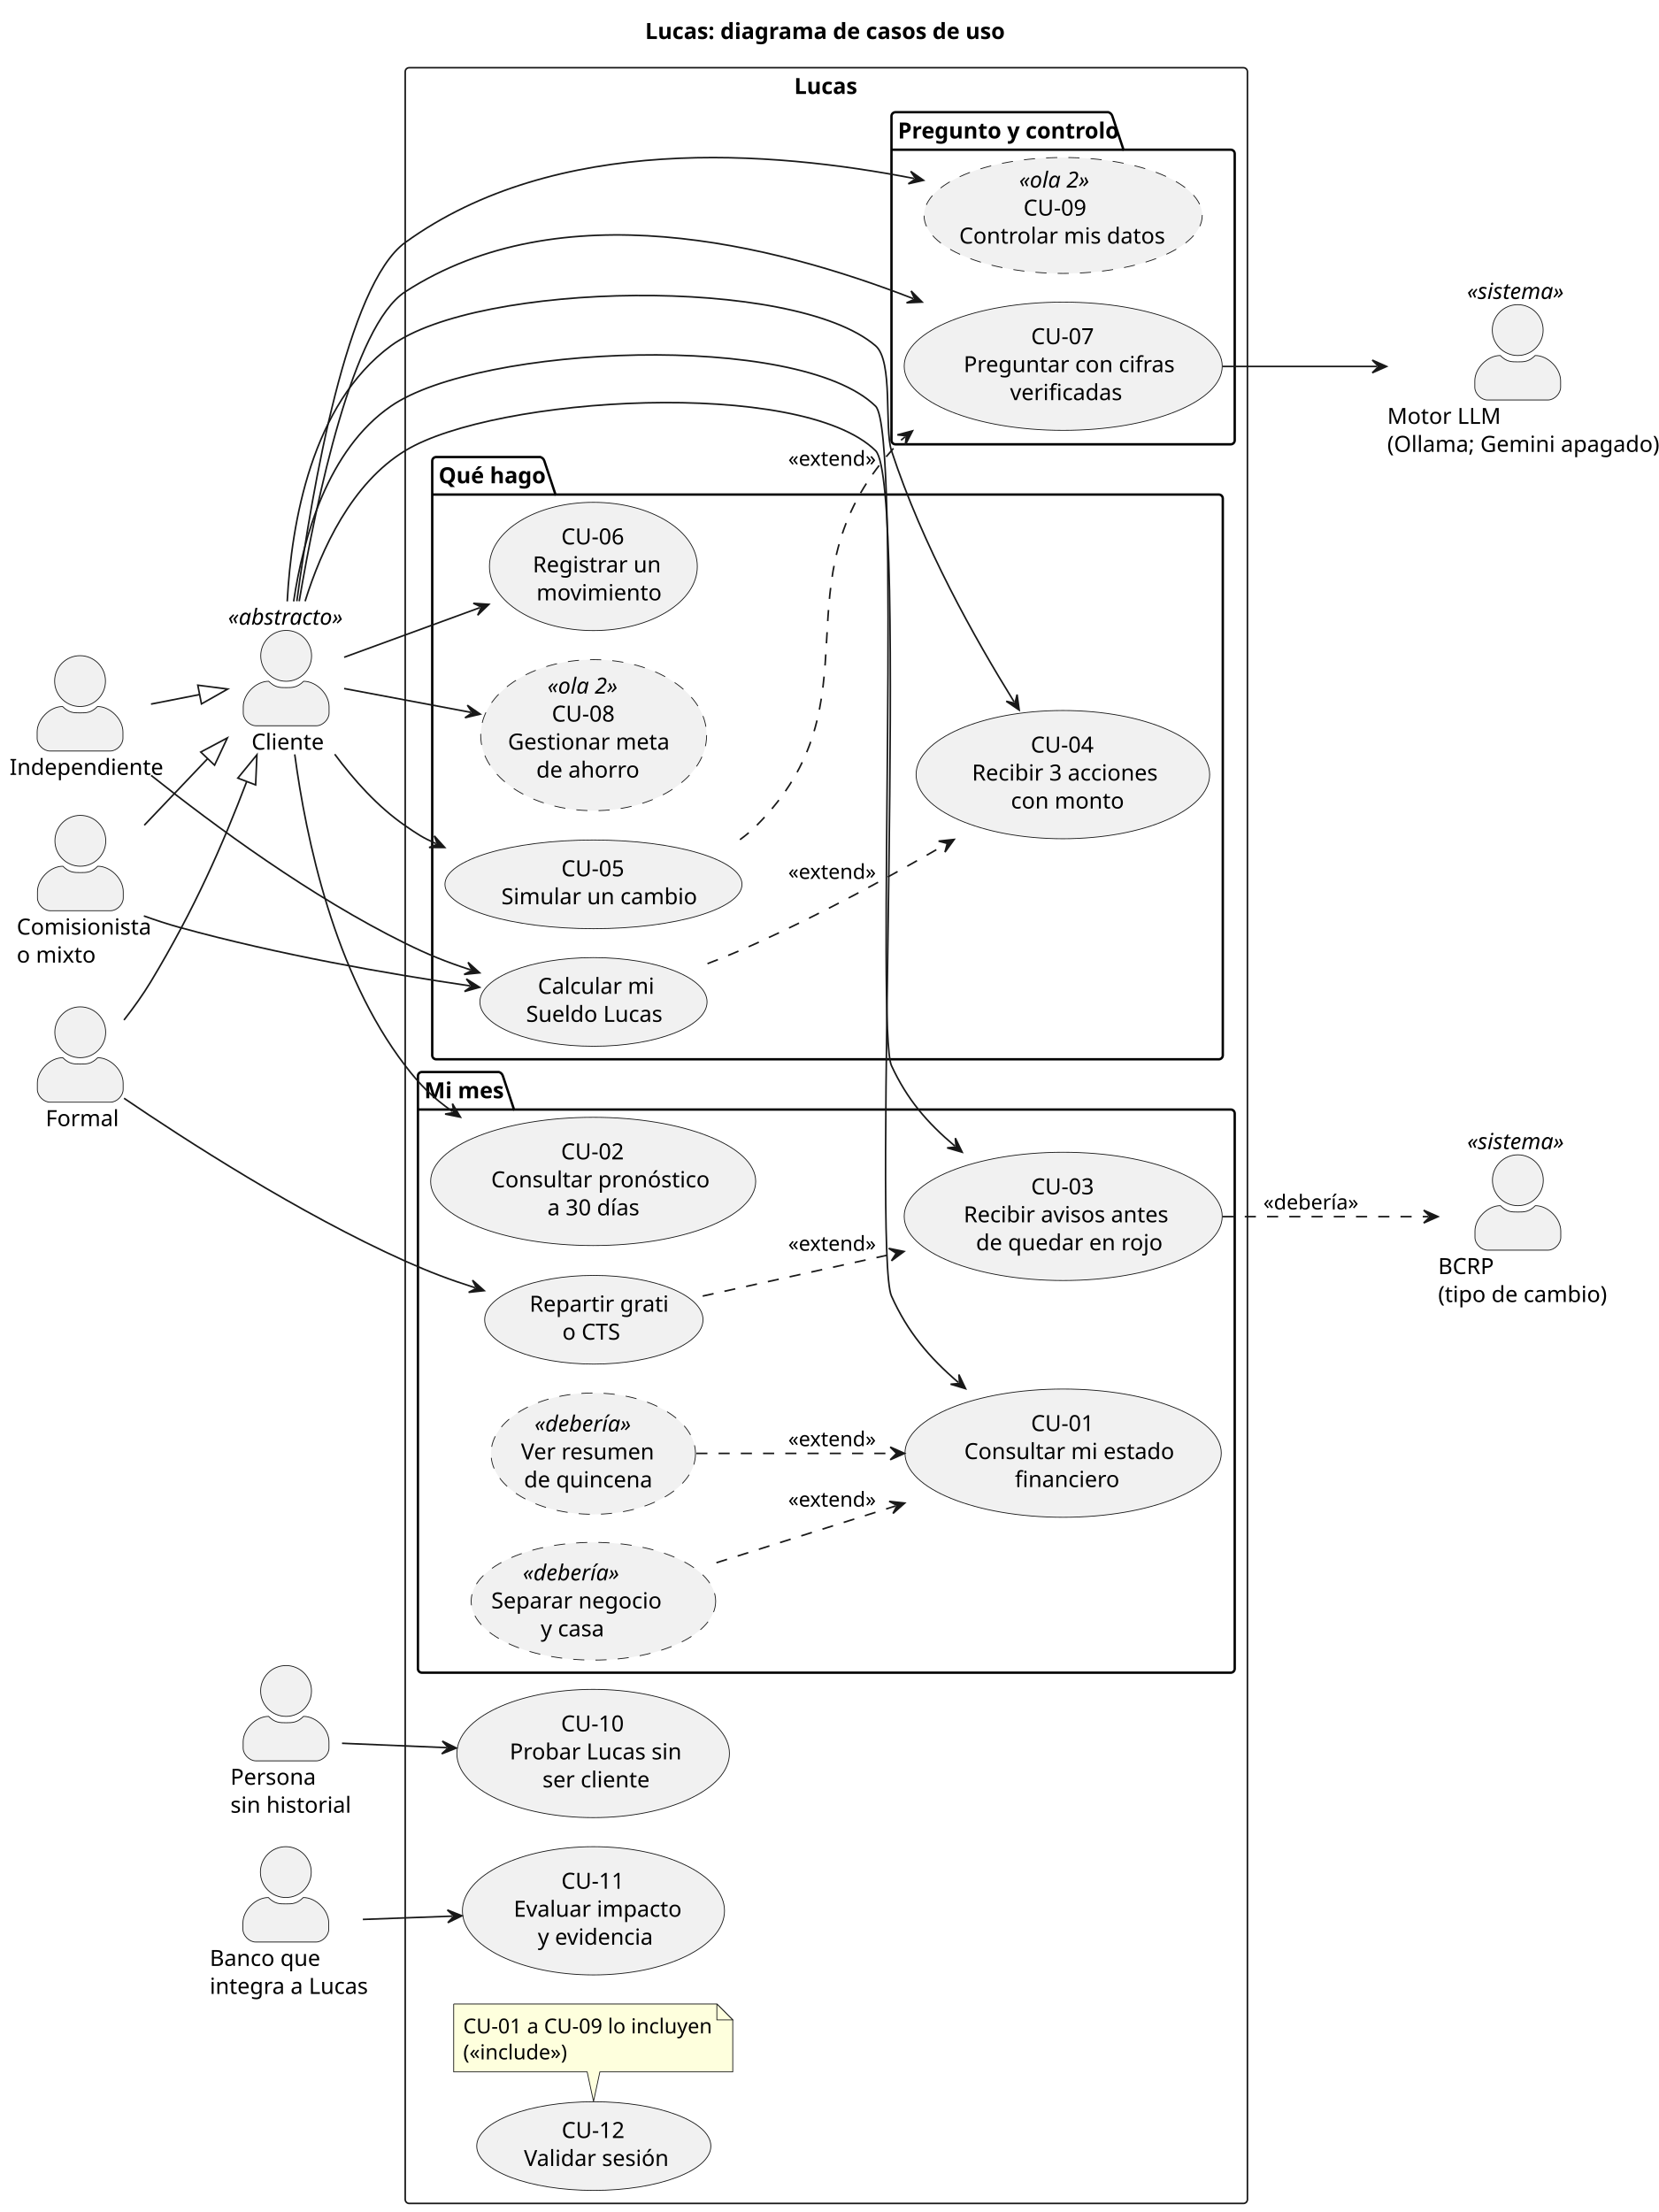
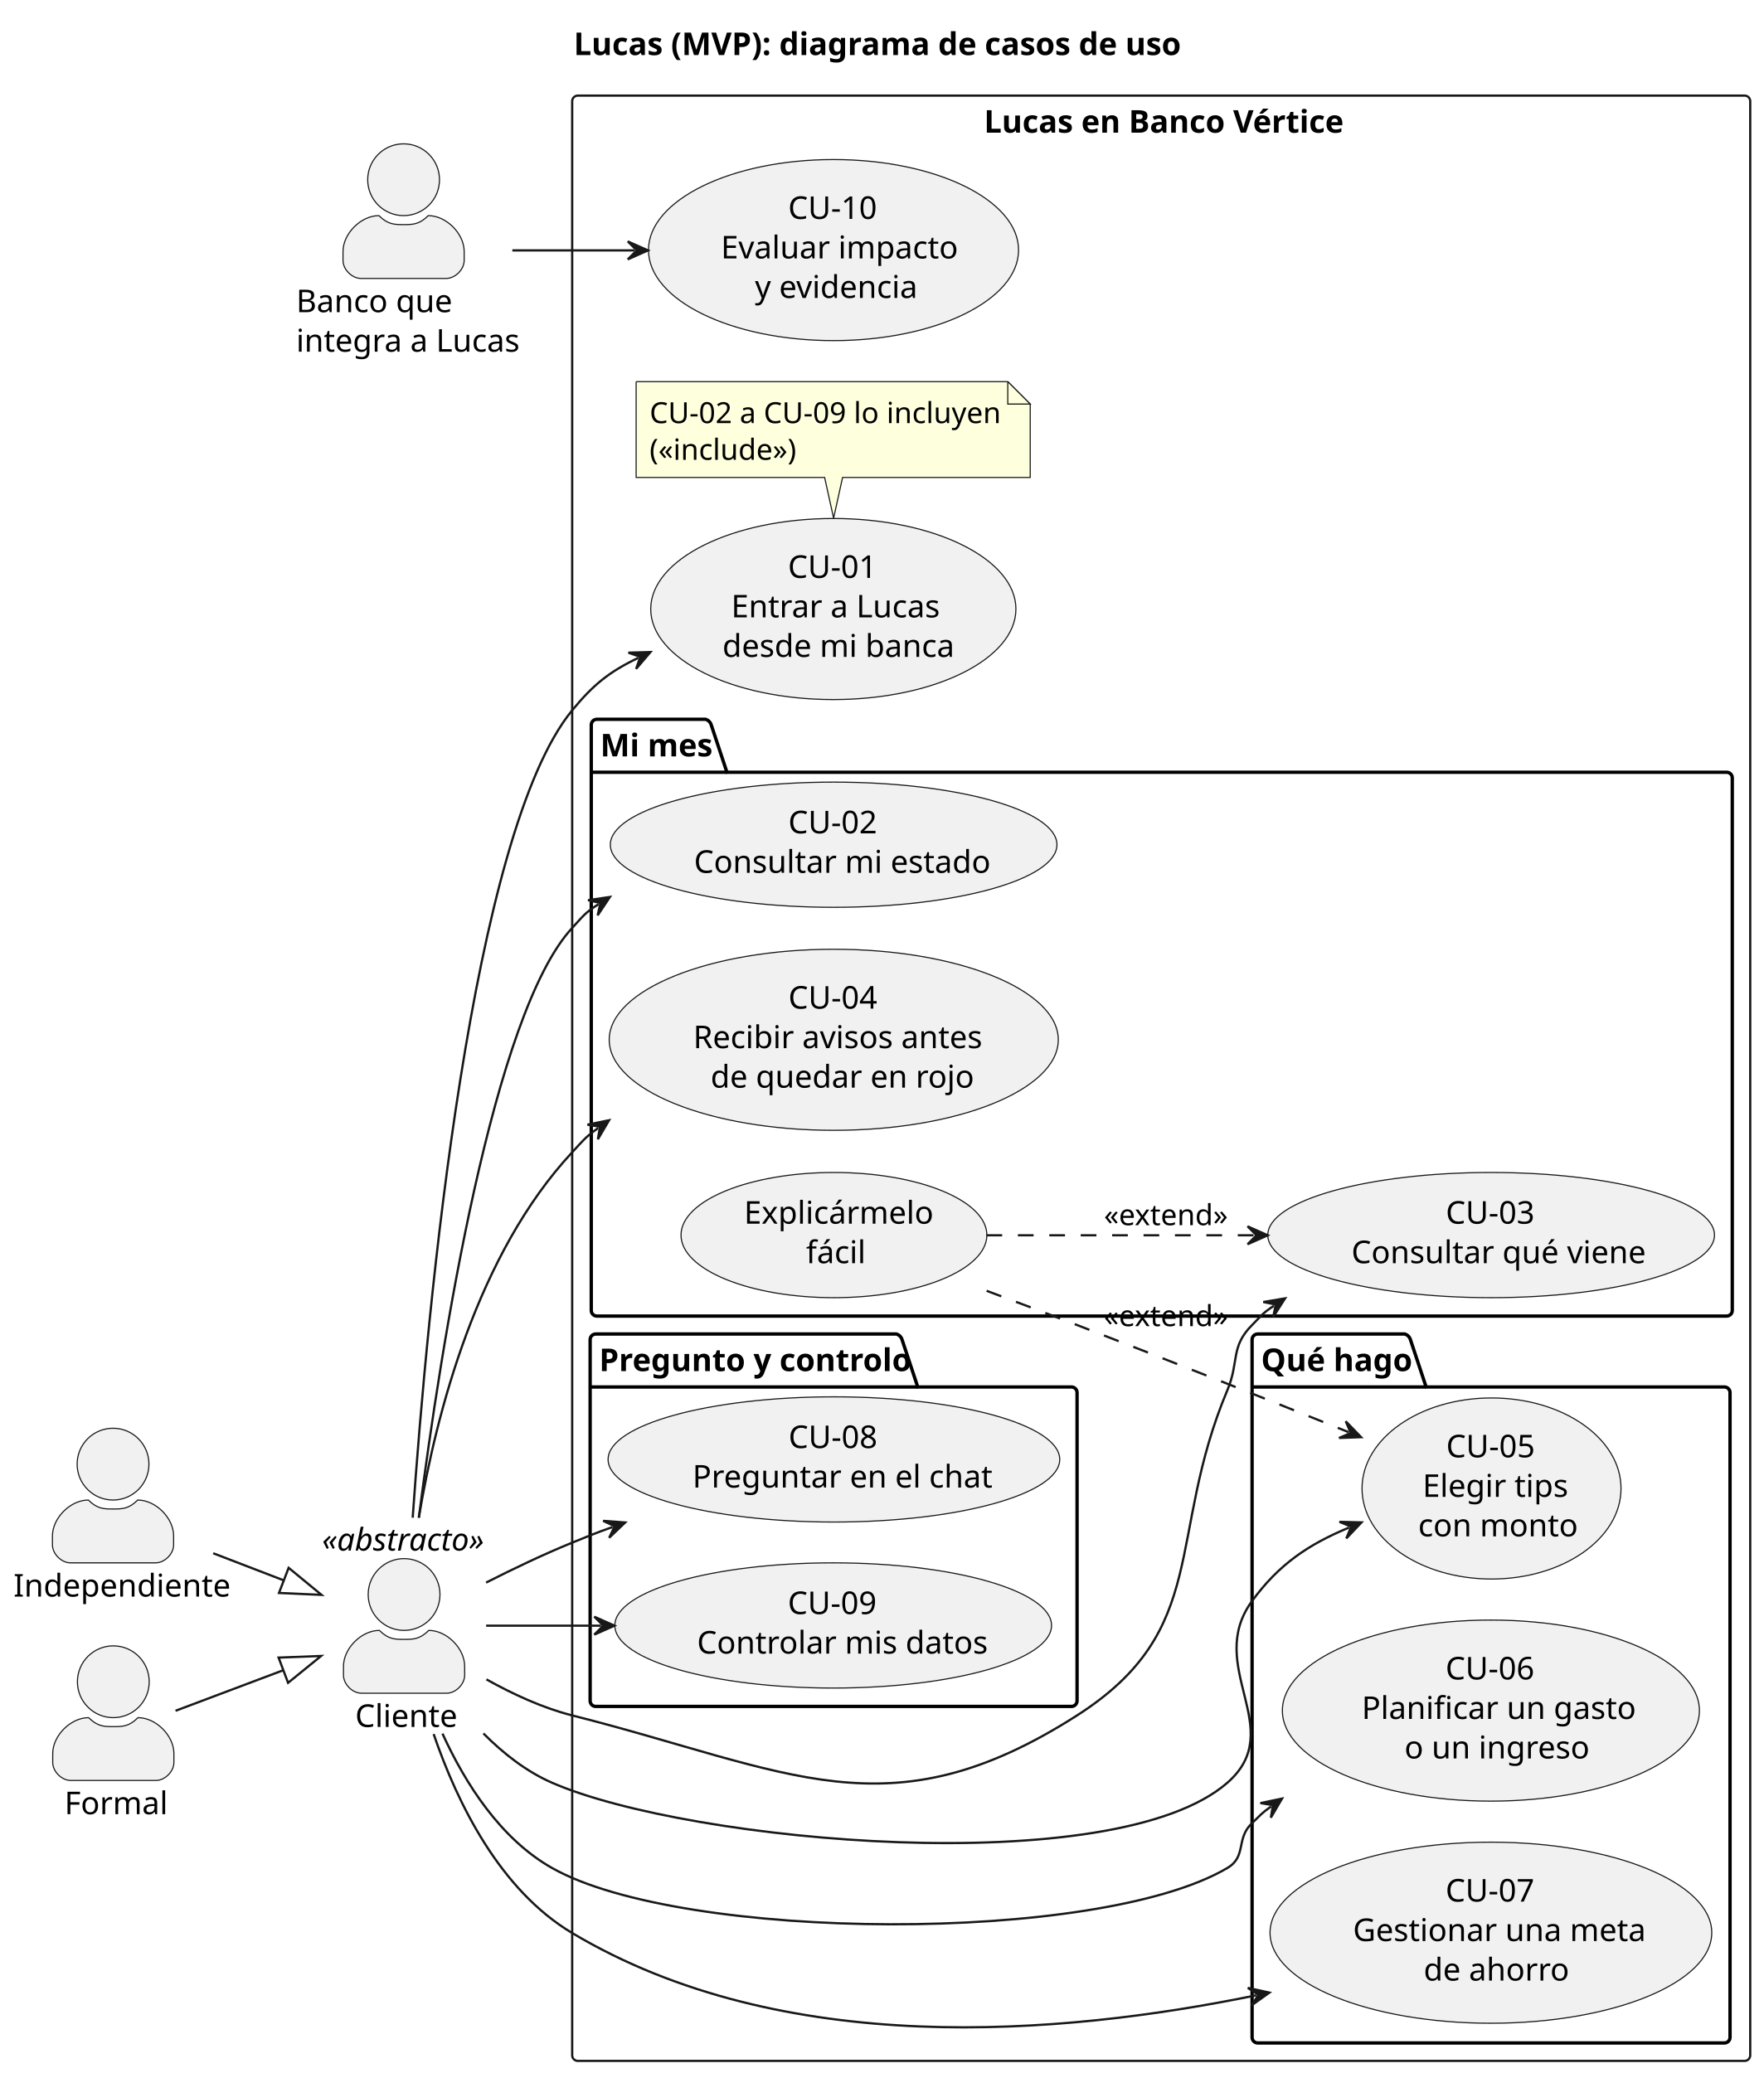
- <svg xmlns="http://www.w3.org/2000/svg" contentStyleType="text/css" height="1392px" preserveAspectRatio="none" style="width:1044px;height:1392px;background:#FFFFFF;" version="1.1" viewBox="0 0 1044 1392" width="1044px" zoomAndPan="magnify">
+ <svg xmlns="http://www.w3.org/2000/svg" contentStyleType="text/css" height="924px" preserveAspectRatio="none" style="width:786px;height:924px;background:#FFFFFF;" version="1.1" viewBox="0 0 786 924" width="786px" zoomAndPan="magnify">
  <defs />
  <g>
-     <text fill="#000000" font-family="sans-serif" font-size="14" font-weight="bold" lengthAdjust="spacing" textLength="224.082" x="405.959" y="24.533">Lucas: diagrama de casos de uso</text>
-     <g id="cluster_Lucas">
-       <rect fill="none" height="1344" rx="2.5" ry="2.5" style="stroke:#181818;stroke-width:1.0;" width="530" x="255" y="42.609" />
-       <text fill="#000000" font-family="sans-serif" font-size="14" font-weight="bold" lengthAdjust="spacing" textLength="40.462" x="499.769" y="59.143">Lucas</text>
+     <text fill="#000000" font-family="sans-serif" font-size="14" font-weight="bold" lengthAdjust="spacing" textLength="267.634" x="255.683" y="24.533">Lucas (MVP): diagrama de casos de uso</text>
+     <g id="cluster_Lucas en Banco Vértice">
+       <rect fill="none" height="876" rx="2.5" ry="2.5" style="stroke:#181818;stroke-width:1.0;" width="525" x="255" y="42.609" />
+       <text fill="#000000" font-family="sans-serif" font-size="14" font-weight="bold" lengthAdjust="spacing" textLength="157.951" x="438.524" y="59.143">Lucas en Banco Vértice</text>
    </g>
    <g id="cluster_Mi mes">
-       <path d="M265.5,674.609 L313.962,674.609 A3.75,3.75 0 0 1 316.462,677.109 L323.462,698.219 L774.5,698.219 A2.5,2.5 0 0 1 777,700.719 L777,1050.109 A2.5,2.5 0 0 1 774.5,1052.609 L265.5,1052.609 A2.5,2.5 0 0 1 263,1050.109 L263,677.109 A2.5,2.5 0 0 1 265.5,674.609 " fill="none" style="stroke:#000000;stroke-width:1.5;" />
-       <line style="stroke:#000000;stroke-width:1.5;" x1="263" x2="323.462" y1="698.219" y2="698.219" />
-       <text fill="#000000" font-family="sans-serif" font-size="14" font-weight="bold" lengthAdjust="spacing" textLength="47.462" x="267" y="691.143">Mi mes</text>
+       <path d="M266,320.609 L314.462,320.609 A3.75,3.75 0 0 1 316.962,323.109 L323.962,344.219 L769.5,344.219 A2.5,2.5 0 0 1 772,346.719 L772,584.109 A2.5,2.5 0 0 1 769.5,586.609 L266,586.609 A2.5,2.5 0 0 1 263.5,584.109 L263.5,323.109 A2.5,2.5 0 0 1 266,320.609 " fill="none" style="stroke:#000000;stroke-width:1.5;" />
+       <line style="stroke:#000000;stroke-width:1.5;" x1="263.5" x2="323.962" y1="344.219" y2="344.219" />
+       <text fill="#000000" font-family="sans-serif" font-size="14" font-weight="bold" lengthAdjust="spacing" textLength="47.462" x="267.5" y="337.143">Mi mes</text>
    </g>
    <g id="cluster_Qué hago">
-       <path d="M274.5,287.609 L340.059,287.609 A3.75,3.75 0 0 1 342.559,290.109 L349.559,311.219 L767,311.219 A2.5,2.5 0 0 1 769.5,313.719 L769.5,664.109 A2.5,2.5 0 0 1 767,666.609 L274.5,666.609 A2.5,2.5 0 0 1 272,664.109 L272,290.109 A2.5,2.5 0 0 1 274.5,287.609 " fill="none" style="stroke:#000000;stroke-width:1.5;" />
-       <line style="stroke:#000000;stroke-width:1.5;" x1="272" x2="349.559" y1="311.219" y2="311.219" />
-       <text fill="#000000" font-family="sans-serif" font-size="14" font-weight="bold" lengthAdjust="spacing" textLength="64.559" x="276" y="304.143">Qué hago</text>
+       <path d="M560.5,594.609 L626.059,594.609 A3.75,3.75 0 0 1 628.559,597.109 L635.559,618.219 L768.5,618.219 A2.5,2.5 0 0 1 771,620.719 L771,908.109 A2.5,2.5 0 0 1 768.5,910.609 L560.5,910.609 A2.5,2.5 0 0 1 558,908.109 L558,597.109 A2.5,2.5 0 0 1 560.5,594.609 " fill="none" style="stroke:#000000;stroke-width:1.5;" />
+       <line style="stroke:#000000;stroke-width:1.5;" x1="558" x2="635.559" y1="618.219" y2="618.219" />
+       <text fill="#000000" font-family="sans-serif" font-size="14" font-weight="bold" lengthAdjust="spacing" textLength="64.559" x="562" y="611.143">Qué hago</text>
    </g>
    <g id="cluster_Pregunto y controlo">
-       <path d="M563.5,70.609 L697.5,70.609 A3.75,3.75 0 0 1 700,73.109 L707,94.219 L774.5,94.219 A2.5,2.5 0 0 1 777,96.719 L777,277.109 A2.5,2.5 0 0 1 774.5,279.609 L563.5,279.609 A2.5,2.5 0 0 1 561,277.109 L561,73.109 A2.5,2.5 0 0 1 563.5,70.609 " fill="none" style="stroke:#000000;stroke-width:1.5;" />
-       <line style="stroke:#000000;stroke-width:1.5;" x1="561" x2="707" y1="94.219" y2="94.219" />
-       <text fill="#000000" font-family="sans-serif" font-size="14" font-weight="bold" lengthAdjust="spacing" textLength="133" x="565" y="87.143">Pregunto y controlo</text>
+       <path d="M265.5,594.609 L399.5,594.609 A3.75,3.75 0 0 1 402,597.109 L409,618.219 L477.5,618.219 A2.5,2.5 0 0 1 480,620.719 L480,758.109 A2.5,2.5 0 0 1 477.5,760.609 L265.5,760.609 A2.5,2.5 0 0 1 263,758.109 L263,597.109 A2.5,2.5 0 0 1 265.5,594.609 " fill="none" style="stroke:#000000;stroke-width:1.5;" />
+       <line style="stroke:#000000;stroke-width:1.5;" x1="263" x2="409" y1="618.219" y2="618.219" />
+       <text fill="#000000" font-family="sans-serif" font-size="14" font-weight="bold" lengthAdjust="spacing" textLength="133" x="267" y="611.143">Pregunto y controlo</text>
    </g>
    <g id="elem_Cliente">
-       <ellipse cx="180.079" cy="412.719" fill="#F1F1F1" rx="16" ry="16" style="stroke:#181818;stroke-width:0.5;" />
-       <path d="M180.079,432.719 C184.079,432.719 187.079,432.719 191.079,428.719 C199.079,428.719 207.079,436.719 207.079,444.719 L207.079,448.719 C207.079,452.719 203.079,456.719 199.079,456.719 L161.079,456.719 C157.079,456.719 153.079,452.719 153.079,448.719 L153.079,444.719 C153.079,436.719 161.079,428.719 169.079,428.719 C173.079,432.719 176.079,432.719 180.079,432.719 " fill="#F1F1F1" style="stroke:#181818;stroke-width:0.5;" />
-       <text fill="#000000" font-family="sans-serif" font-size="14" lengthAdjust="spacing" textLength="43.579" x="158.29" y="471.752">Cliente</text>
-       <text fill="#000000" font-family="sans-serif" font-size="14" font-style="italic" lengthAdjust="spacing" textLength="73.158" x="143.5" y="393.143">«abstracto»</text>
+       <ellipse cx="180.079" cy="710.719" fill="#F1F1F1" rx="16" ry="16" style="stroke:#181818;stroke-width:0.5;" />
+       <path d="M180.079,730.719 C184.079,730.719 187.079,730.719 191.079,726.719 C199.079,726.719 207.079,734.719 207.079,742.719 L207.079,746.719 C207.079,750.719 203.079,754.719 199.079,754.719 L161.079,754.719 C157.079,754.719 153.079,750.719 153.079,746.719 L153.079,742.719 C153.079,734.719 161.079,726.719 169.079,726.719 C173.079,730.719 176.079,730.719 180.079,730.719 " fill="#F1F1F1" style="stroke:#181818;stroke-width:0.5;" />
+       <text fill="#000000" font-family="sans-serif" font-size="14" lengthAdjust="spacing" textLength="43.579" x="158.29" y="769.752">Cliente</text>
+       <text fill="#000000" font-family="sans-serif" font-size="14" font-style="italic" lengthAdjust="spacing" textLength="73.158" x="143.5" y="691.143">«abstracto»</text>
    </g>
    <g id="elem_Independiente">
-       <ellipse cx="50.376" cy="428.609" fill="#F1F1F1" rx="16" ry="16" style="stroke:#181818;stroke-width:0.5;" />
-       <path d="M50.376,448.609 C54.376,448.609 57.376,448.609 61.376,444.609 C69.376,444.609 77.376,452.609 77.376,460.609 L77.376,464.609 C77.376,468.609 73.376,472.609 69.376,472.609 L31.375,472.609 C27.375,472.609 23.375,468.609 23.375,464.609 L23.375,460.609 C23.375,452.609 31.375,444.609 39.376,444.609 C43.376,448.609 46.376,448.609 50.376,448.609 " fill="#F1F1F1" style="stroke:#181818;stroke-width:0.5;" />
-       <text fill="#000000" font-family="sans-serif" font-size="14" lengthAdjust="spacing" textLength="88.751" x="6" y="487.643">Independiente</text>
+       <ellipse cx="50.376" cy="652.609" fill="#F1F1F1" rx="16" ry="16" style="stroke:#181818;stroke-width:0.5;" />
+       <path d="M50.376,672.609 C54.376,672.609 57.376,672.609 61.376,668.609 C69.376,668.609 77.376,676.609 77.376,684.609 L77.376,688.609 C77.376,692.609 73.376,696.609 69.376,696.609 L31.375,696.609 C27.375,696.609 23.375,692.609 23.375,688.609 L23.375,684.609 C23.375,676.609 31.375,668.609 39.376,668.609 C43.376,672.609 46.376,672.609 50.376,672.609 " fill="#F1F1F1" style="stroke:#181818;stroke-width:0.5;" />
+       <text fill="#000000" font-family="sans-serif" font-size="14" lengthAdjust="spacing" textLength="88.751" x="6" y="711.643">Independiente</text>
    </g>
    <g id="elem_Formal">
-       <ellipse cx="50.5" cy="649.609" fill="#F1F1F1" rx="16" ry="16" style="stroke:#181818;stroke-width:0.5;" />
-       <path d="M50.5,669.609 C54.5,669.609 57.5,669.609 61.5,665.609 C69.5,665.609 77.5,673.609 77.5,681.609 L77.5,685.609 C77.5,689.609 73.5,693.609 69.5,693.609 L31.5,693.609 C27.5,693.609 23.5,689.609 23.5,685.609 L23.5,681.609 C23.5,673.609 31.5,665.609 39.5,665.609 C43.5,669.609 46.5,669.609 50.5,669.609 " fill="#F1F1F1" style="stroke:#181818;stroke-width:0.5;" />
-       <text fill="#000000" font-family="sans-serif" font-size="14" lengthAdjust="spacing" textLength="43.559" x="28.721" y="708.643">Formal</text>
-     </g>
-     <g id="elem_Mixto">
-       <ellipse cx="50.569" cy="529.109" fill="#F1F1F1" rx="16" ry="16" style="stroke:#181818;stroke-width:0.5;" />
-       <path d="M50.569,549.109 C54.569,549.109 57.569,549.109 61.569,545.109 C69.569,545.109 77.569,553.109 77.569,561.109 L77.569,565.109 C77.569,569.109 73.569,573.109 69.569,573.109 L31.569,573.109 C27.569,573.109 23.569,569.109 23.569,565.109 L23.569,561.109 C23.569,553.109 31.569,545.109 39.569,545.109 C43.569,549.109 46.569,549.109 50.569,549.109 " fill="#F1F1F1" style="stroke:#181818;stroke-width:0.5;" />
-       <text fill="#000000" font-family="sans-serif" font-size="14" lengthAdjust="spacing" textLength="80.138" x="10.5" y="588.143">Comisionista</text>
-       <text fill="#000000" font-family="sans-serif" font-size="14" lengthAdjust="spacing" textLength="45.124" x="10.5" y="605.752">o mixto</text>
-     </g>
-     <g id="elem_Prospecto">
-       <ellipse cx="180.014" cy="1064.109" fill="#F1F1F1" rx="16" ry="16" style="stroke:#181818;stroke-width:0.5;" />
-       <path d="M180.014,1084.109 C184.014,1084.109 187.014,1084.109 191.014,1080.109 C199.014,1080.109 207.014,1088.109 207.014,1096.109 L207.014,1100.109 C207.014,1104.109 203.014,1108.109 199.014,1108.109 L161.014,1108.109 C157.014,1108.109 153.014,1104.109 153.014,1100.109 L153.014,1096.109 C153.014,1088.109 161.014,1080.109 169.014,1080.109 C173.014,1084.109 176.014,1084.109 180.014,1084.109 " fill="#F1F1F1" style="stroke:#181818;stroke-width:0.5;" />
-       <text fill="#000000" font-family="sans-serif" font-size="14" lengthAdjust="spacing" textLength="52.145" x="145" y="1123.143">Persona</text>
-       <text fill="#000000" font-family="sans-serif" font-size="14" lengthAdjust="spacing" textLength="70.027" x="145" y="1140.752">sin historial</text>
+       <ellipse cx="50.5" cy="749.609" fill="#F1F1F1" rx="16" ry="16" style="stroke:#181818;stroke-width:0.5;" />
+       <path d="M50.5,769.609 C54.5,769.609 57.5,769.609 61.5,765.609 C69.5,765.609 77.5,773.609 77.5,781.609 L77.5,785.609 C77.5,789.609 73.5,793.609 69.5,793.609 L31.5,793.609 C27.5,793.609 23.5,789.609 23.5,785.609 L23.5,781.609 C23.5,773.609 31.5,765.609 39.5,765.609 C43.5,769.609 46.5,769.609 50.5,769.609 " fill="#F1F1F1" style="stroke:#181818;stroke-width:0.5;" />
+       <text fill="#000000" font-family="sans-serif" font-size="14" lengthAdjust="spacing" textLength="43.559" x="28.721" y="808.643">Formal</text>
    </g>
    <g id="elem_Banco">
-       <ellipse cx="179.865" cy="1178.109" fill="#F1F1F1" rx="16" ry="16" style="stroke:#181818;stroke-width:0.5;" />
-       <path d="M179.865,1198.109 C183.865,1198.109 186.865,1198.109 190.865,1194.109 C198.865,1194.109 206.865,1202.109 206.865,1210.109 L206.865,1214.109 C206.865,1218.109 202.865,1222.109 198.865,1222.109 L160.865,1222.109 C156.865,1222.109 152.865,1218.109 152.865,1214.109 L152.865,1210.109 C152.865,1202.109 160.865,1194.109 168.865,1194.109 C172.865,1198.109 175.865,1198.109 179.865,1198.109 " fill="#F1F1F1" style="stroke:#181818;stroke-width:0.5;" />
-       <text fill="#000000" font-family="sans-serif" font-size="14" lengthAdjust="spacing" textLength="66.944" x="132" y="1237.143">Banco que</text>
-       <text fill="#000000" font-family="sans-serif" font-size="14" lengthAdjust="spacing" textLength="95.731" x="132" y="1254.752">integra a Lucas</text>
+       <ellipse cx="179.865" cy="80.109" fill="#F1F1F1" rx="16" ry="16" style="stroke:#181818;stroke-width:0.5;" />
+       <path d="M179.865,100.109 C183.865,100.109 186.865,100.109 190.865,96.109 C198.865,96.109 206.865,104.109 206.865,112.109 L206.865,116.109 C206.865,120.109 202.865,124.109 198.865,124.109 L160.865,124.109 C156.865,124.109 152.865,120.109 152.865,116.109 L152.865,112.109 C152.865,104.109 160.865,96.109 168.865,96.109 C172.865,100.109 175.865,100.109 179.865,100.109 " fill="#F1F1F1" style="stroke:#181818;stroke-width:0.5;" />
+       <text fill="#000000" font-family="sans-serif" font-size="14" lengthAdjust="spacing" textLength="66.944" x="132" y="139.143">Banco que</text>
+       <text fill="#000000" font-family="sans-serif" font-size="14" lengthAdjust="spacing" textLength="95.731" x="132" y="156.752">integra a Lucas</text>
    </g>
-     <g id="elem_LLM">
-       <ellipse cx="955.093" cy="207.719" fill="#F1F1F1" rx="16" ry="16" style="stroke:#181818;stroke-width:0.5;" />
-       <path d="M955.093,227.719 C959.093,227.719 962.093,227.719 966.093,223.719 C974.093,223.719 982.093,231.719 982.093,239.719 L982.093,243.719 C982.093,247.719 978.093,251.719 974.093,251.719 L936.093,251.719 C932.093,251.719 928.093,247.719 928.093,243.719 L928.093,239.719 C928.093,231.719 936.093,223.719 944.093,223.719 C948.093,227.719 951.093,227.719 955.093,227.719 " fill="#F1F1F1" style="stroke:#181818;stroke-width:0.5;" />
-       <text fill="#000000" font-family="sans-serif" font-size="14" lengthAdjust="spacing" textLength="66.91" x="873" y="266.752">Motor LLM</text>
-       <text fill="#000000" font-family="sans-serif" font-size="14" lengthAdjust="spacing" textLength="164.185" x="873" y="284.361">(Ollama; Gemini apagado)</text>
-       <text fill="#000000" font-family="sans-serif" font-size="14" font-style="italic" lengthAdjust="spacing" textLength="63.807" x="923.189" y="188.143">«sistema»</text>
+     <g id="elem_CU01">
+       <ellipse cx="371.376" cy="271.464" fill="#F1F1F1" rx="81.376" ry="40.355" style="stroke:#181818;stroke-width:0.5;" />
+       <text fill="#000000" font-family="sans-serif" font-size="14" lengthAdjust="spacing" textLength="40.455" x="351.149" y="257.584">CU-01</text>
+       <text fill="#000000" font-family="sans-serif" font-size="14" lengthAdjust="spacing" textLength="91.048" x="325.852" y="275.193">Entrar a Lucas</text>
+       <text fill="#000000" font-family="sans-serif" font-size="14" lengthAdjust="spacing" textLength="98.841" x="321.956" y="292.802">desde mi banca</text>
    </g>
-     <g id="elem_BCRP">
-       <ellipse cx="955.189" cy="742.719" fill="#F1F1F1" rx="16" ry="16" style="stroke:#181818;stroke-width:0.5;" />
-       <path d="M955.189,762.719 C959.189,762.719 962.189,762.719 966.189,758.719 C974.189,758.719 982.189,766.719 982.189,774.719 L982.189,778.719 C982.189,782.719 978.189,786.719 974.189,786.719 L936.189,786.719 C932.189,786.719 928.189,782.719 928.189,778.719 L928.189,774.719 C928.189,766.719 936.189,758.719 944.189,758.719 C948.189,762.719 951.189,762.719 955.189,762.719 " fill="#F1F1F1" style="stroke:#181818;stroke-width:0.5;" />
-       <text fill="#000000" font-family="sans-serif" font-size="14" lengthAdjust="spacing" textLength="38.897" x="905" y="801.752">BCRP</text>
-       <text fill="#000000" font-family="sans-serif" font-size="14" lengthAdjust="spacing" textLength="100.379" x="905" y="819.361">(tipo de cambio)</text>
-       <text fill="#000000" font-family="sans-serif" font-size="14" font-style="italic" lengthAdjust="spacing" textLength="63.807" x="923.286" y="723.143">«sistema»</text>
+     <g id="elem_GMN10">
+       <path d="M283.5,170.109 L283.5,212.812 A0,0 0 0 0 283.5,212.812 L367.5,212.812 L371.5,230.984 L375.5,212.812 L459.123,212.812 A0,0 0 0 0 459.123,212.812 L459.123,180.109 L449.123,170.109 L283.5,170.109 A0,0 0 0 0 283.5,170.109 " fill="#FEFFDD" style="stroke:#181818;stroke-width:0.5;" />
+       <path d="M449.123,170.109 L449.123,180.109 L459.123,180.109 L449.123,170.109 " fill="#FEFFDD" style="stroke:#181818;stroke-width:0.5;" />
+       <text fill="#000000" font-family="sans-serif" font-size="13" lengthAdjust="spacing" textLength="154.623" x="289.5" y="188.605">CU-02 a CU-09 lo incluyen</text>
+       <text fill="#000000" font-family="sans-serif" font-size="13" lengthAdjust="spacing" textLength="64.314" x="289.5" y="204.956">(«include»)</text>
    </g>
    <g id="elem_CU10">
-       <ellipse cx="373.27" cy="1103.465" fill="#F1F1F1" rx="85.77" ry="40.355" style="stroke:#181818;stroke-width:0.5;" />
-       <text fill="#000000" font-family="sans-serif" font-size="14" lengthAdjust="spacing" textLength="40.455" x="353.043" y="1089.584">CU-10</text>
-       <text fill="#000000" font-family="sans-serif" font-size="14" lengthAdjust="spacing" textLength="105.055" x="320.743" y="1107.193">Probar Lucas sin</text>
-       <text fill="#000000" font-family="sans-serif" font-size="14" lengthAdjust="spacing" textLength="63.807" x="341.367" y="1124.802">ser cliente</text>
-     </g>
-     <g id="elem_CU11">
-       <ellipse cx="373.464" cy="1202.465" fill="#F1F1F1" rx="82.464" ry="40.355" style="stroke:#181818;stroke-width:0.5;" />
-       <text fill="#000000" font-family="sans-serif" font-size="14" lengthAdjust="spacing" textLength="40.455" x="353.236" y="1188.584">CU-11</text>
-       <text fill="#000000" font-family="sans-serif" font-size="14" lengthAdjust="spacing" textLength="100.379" x="323.274" y="1206.193">Evaluar impacto</text>
-       <text fill="#000000" font-family="sans-serif" font-size="14" lengthAdjust="spacing" textLength="70.041" x="338.443" y="1223.802">y evidencia</text>
-     </g>
-     <g id="elem_CU12">
-       <ellipse cx="373.666" cy="1350.513" fill="#F1F1F1" rx="73.666" ry="27.903" style="stroke:#181818;stroke-width:0.5;" />
-       <text fill="#000000" font-family="sans-serif" font-size="14" lengthAdjust="spacing" textLength="40.455" x="353.439" y="1345.437">CU-12</text>
-       <text fill="#000000" font-family="sans-serif" font-size="14" lengthAdjust="spacing" textLength="87.938" x="329.698" y="1363.046">Validar sesión</text>
-     </g>
-     <g id="elem_GMN31">
-       <path d="M285.5,1261.109 L285.5,1303.812 A0,0 0 0 0 285.5,1303.812 L369.5,1303.812 L373.5,1322.453 L377.5,1303.812 L461.123,1303.812 A0,0 0 0 0 461.123,1303.812 L461.123,1271.109 L451.123,1261.109 L285.5,1261.109 A0,0 0 0 0 285.5,1261.109 " fill="#FEFFDD" style="stroke:#181818;stroke-width:0.5;" />
-       <path d="M451.123,1261.109 L451.123,1271.109 L461.123,1271.109 L451.123,1261.109 " fill="#FEFFDD" style="stroke:#181818;stroke-width:0.5;" />
-       <text fill="#000000" font-family="sans-serif" font-size="13" lengthAdjust="spacing" textLength="154.623" x="291.5" y="1279.604">CU-01 a CU-09 lo incluyen</text>
-       <text fill="#000000" font-family="sans-serif" font-size="13" lengthAdjust="spacing" textLength="64.314" x="291.5" y="1295.956">(«include»)</text>
-     </g>
-     <g id="elem_CU01">
-       <ellipse cx="669.022" cy="914.465" fill="#F1F1F1" rx="99.522" ry="40.355" style="stroke:#181818;stroke-width:0.5;" />
-       <text fill="#000000" font-family="sans-serif" font-size="14" lengthAdjust="spacing" textLength="40.455" x="648.795" y="900.584">CU-01</text>
-       <text fill="#000000" font-family="sans-serif" font-size="14" lengthAdjust="spacing" textLength="124.503" x="606.771" y="918.193">Consultar mi estado</text>
-       <text fill="#000000" font-family="sans-serif" font-size="14" lengthAdjust="spacing" textLength="60.703" x="638.671" y="935.802">financiero</text>
+       <ellipse cx="371.464" cy="111.465" fill="#F1F1F1" rx="82.464" ry="40.355" style="stroke:#181818;stroke-width:0.5;" />
+       <text fill="#000000" font-family="sans-serif" font-size="14" lengthAdjust="spacing" textLength="40.455" x="351.236" y="97.584">CU-10</text>
+       <text fill="#000000" font-family="sans-serif" font-size="14" lengthAdjust="spacing" textLength="100.379" x="321.274" y="115.193">Evaluar impacto</text>
+       <text fill="#000000" font-family="sans-serif" font-size="14" lengthAdjust="spacing" textLength="70.041" x="336.443" y="132.802">y evidencia</text>
    </g>
    <g id="elem_CU02">
-       <ellipse cx="373.277" cy="743.465" fill="#F1F1F1" rx="102.277" ry="40.355" style="stroke:#181818;stroke-width:0.5;" />
-       <text fill="#000000" font-family="sans-serif" font-size="14" lengthAdjust="spacing" textLength="40.455" x="353.05" y="729.584">CU-02</text>
-       <text fill="#000000" font-family="sans-serif" font-size="14" lengthAdjust="spacing" textLength="128.399" x="309.078" y="747.193">Consultar pronóstico</text>
-       <text fill="#000000" font-family="sans-serif" font-size="14" lengthAdjust="spacing" textLength="57.6" x="344.478" y="764.802">a 30 días</text>
+       <ellipse cx="371.522" cy="376.513" fill="#F1F1F1" rx="99.522" ry="27.903" style="stroke:#181818;stroke-width:0.5;" />
+       <text fill="#000000" font-family="sans-serif" font-size="14" lengthAdjust="spacing" textLength="40.455" x="351.295" y="371.437">CU-02</text>
+       <text fill="#000000" font-family="sans-serif" font-size="14" lengthAdjust="spacing" textLength="124.503" x="309.271" y="389.046">Consultar mi estado</text>
    </g>
    <g id="elem_CU03">
-       <ellipse cx="669.068" cy="765.465" fill="#F1F1F1" rx="100.068" ry="40.355" style="stroke:#181818;stroke-width:0.5;" />
-       <text fill="#000000" font-family="sans-serif" font-size="14" lengthAdjust="spacing" textLength="40.455" x="648.841" y="751.584">CU-03</text>
-       <text fill="#000000" font-family="sans-serif" font-size="14" lengthAdjust="spacing" textLength="125.275" x="606.431" y="769.193">Recibir avisos antes</text>
-       <text fill="#000000" font-family="sans-serif" font-size="14" lengthAdjust="spacing" textLength="109.751" x="614.193" y="786.802">de quedar en rojo</text>
-     </g>
-     <g id="elem_EXT05">
-       <ellipse cx="373.702" cy="830.513" fill="#F1F1F1" rx="68.702" ry="27.903" style="stroke:#181818;stroke-width:0.5;" />
-       <text fill="#000000" font-family="sans-serif" font-size="14" lengthAdjust="spacing" textLength="80.917" x="333.244" y="825.437">Repartir grati</text>
-       <text fill="#000000" font-family="sans-serif" font-size="14" lengthAdjust="spacing" textLength="39.676" x="353.864" y="843.046">o CTS</text>
-     </g>
-     <g id="elem_EXT22">
-       <ellipse cx="373.338" cy="914.776" fill="#F1F1F1" rx="64.338" ry="38.166" style="stroke:#181818;stroke-width:0.5;stroke-dasharray:7.0,7.0;" />
-       <text fill="#000000" font-family="sans-serif" font-size="14" font-style="italic" lengthAdjust="spacing" textLength="63.055" x="336.392" y="900.814">«debería»</text>
-       <text fill="#000000" font-family="sans-serif" font-size="14" lengthAdjust="spacing" textLength="80.144" x="327.848" y="918.423">Ver resumen</text>
-       <text fill="#000000" font-family="sans-serif" font-size="14" lengthAdjust="spacing" textLength="76.289" x="329.775" y="936.032">de quincena</text>
-     </g>
-     <g id="elem_EXT25">
-       <ellipse cx="373.433" cy="1007.65" fill="#F1F1F1" rx="76.933" ry="37.041" style="stroke:#181818;stroke-width:0.5;stroke-dasharray:7.0,7.0;" />
-       <text fill="#000000" font-family="sans-serif" font-size="14" font-style="italic" lengthAdjust="spacing" textLength="63.055" x="328.985" y="994.557">«debería»</text>
-       <text fill="#000000" font-family="sans-serif" font-size="14" lengthAdjust="spacing" textLength="102.737" x="309.144" y="1012.167">Separar negocio</text>
-       <text fill="#000000" font-family="sans-serif" font-size="14" lengthAdjust="spacing" textLength="40.462" x="340.281" y="1029.776">y casa</text>
+       <ellipse cx="664.537" cy="550.513" fill="#F1F1F1" rx="99.537" ry="27.903" style="stroke:#181818;stroke-width:0.5;" />
+       <text fill="#000000" font-family="sans-serif" font-size="14" lengthAdjust="spacing" textLength="40.455" x="644.309" y="545.437">CU-03</text>
+       <text fill="#000000" font-family="sans-serif" font-size="14" lengthAdjust="spacing" textLength="124.523" x="602.275" y="563.046">Consultar qué viene</text>
    </g>
    <g id="elem_CU04">
-       <ellipse cx="668.868" cy="487.464" fill="#F1F1F1" rx="92.368" ry="40.355" style="stroke:#181818;stroke-width:0.5;" />
-       <text fill="#000000" font-family="sans-serif" font-size="14" lengthAdjust="spacing" textLength="40.455" x="648.641" y="473.584">CU-04</text>
-       <text fill="#000000" font-family="sans-serif" font-size="14" lengthAdjust="spacing" textLength="114.386" x="611.675" y="491.193">Recibir 3 acciones</text>
-       <text fill="#000000" font-family="sans-serif" font-size="14" lengthAdjust="spacing" textLength="65.372" x="636.182" y="508.802">con monto</text>
+       <ellipse cx="371.568" cy="463.464" fill="#F1F1F1" rx="100.068" ry="40.355" style="stroke:#181818;stroke-width:0.5;" />
+       <text fill="#000000" font-family="sans-serif" font-size="14" lengthAdjust="spacing" textLength="40.455" x="351.341" y="449.584">CU-04</text>
+       <text fill="#000000" font-family="sans-serif" font-size="14" lengthAdjust="spacing" textLength="125.275" x="308.931" y="467.193">Recibir avisos antes</text>
+       <text fill="#000000" font-family="sans-serif" font-size="14" lengthAdjust="spacing" textLength="109.751" x="316.693" y="484.802">de quedar en rojo</text>
    </g>
-     <g id="elem_EXT07">
-       <ellipse cx="373.477" cy="630.513" fill="#F1F1F1" rx="71.477" ry="27.903" style="stroke:#181818;stroke-width:0.5;" />
-       <text fill="#000000" font-family="sans-serif" font-size="14" lengthAdjust="spacing" textLength="70.014" x="338.47" y="625.437">Calcular mi</text>
-       <text fill="#000000" font-family="sans-serif" font-size="14" lengthAdjust="spacing" textLength="84.841" x="331.056" y="643.046">Sueldo Lucas</text>
+     <g id="elem_EXP">
+       <ellipse cx="371.651" cy="550.513" fill="#F1F1F1" rx="68.151" ry="27.903" style="stroke:#181818;stroke-width:0.5;" />
+       <text fill="#000000" font-family="sans-serif" font-size="14" lengthAdjust="spacing" textLength="80.138" x="331.582" y="545.437">Explicármelo</text>
+       <text fill="#000000" font-family="sans-serif" font-size="14" lengthAdjust="spacing" textLength="24.896" x="359.203" y="563.046">fácil</text>
    </g>
    <g id="elem_CU05">
-       <ellipse cx="373.466" cy="556.513" fill="#F1F1F1" rx="93.466" ry="27.903" style="stroke:#181818;stroke-width:0.5;" />
-       <text fill="#000000" font-family="sans-serif" font-size="14" lengthAdjust="spacing" textLength="40.455" x="353.238" y="551.437">CU-05</text>
-       <text fill="#000000" font-family="sans-serif" font-size="14" lengthAdjust="spacing" textLength="115.938" x="315.497" y="569.046">Simular un cambio</text>
+       <ellipse cx="664.71" cy="663.465" fill="#F1F1F1" rx="57.71" ry="40.355" style="stroke:#181818;stroke-width:0.5;" />
+       <text fill="#000000" font-family="sans-serif" font-size="14" lengthAdjust="spacing" textLength="40.455" x="644.483" y="649.584">CU-05</text>
+       <text fill="#000000" font-family="sans-serif" font-size="14" lengthAdjust="spacing" textLength="61.469" x="633.976" y="667.193">Elegir tips</text>
+       <text fill="#000000" font-family="sans-serif" font-size="14" lengthAdjust="spacing" textLength="65.372" x="632.024" y="684.802">con monto</text>
    </g>
    <g id="elem_CU06">
-       <ellipse cx="373.406" cy="356.464" fill="#F1F1F1" rx="65.406" ry="40.355" style="stroke:#181818;stroke-width:0.5;" />
-       <text fill="#000000" font-family="sans-serif" font-size="14" lengthAdjust="spacing" textLength="40.455" x="353.178" y="342.584">CU-06</text>
-       <text fill="#000000" font-family="sans-serif" font-size="14" lengthAdjust="spacing" textLength="76.255" x="335.278" y="360.193">Registrar un</text>
-       <text fill="#000000" font-family="sans-serif" font-size="14" lengthAdjust="spacing" textLength="71.579" x="337.616" y="377.802">movimiento</text>
+       <ellipse cx="664.429" cy="762.465" fill="#F1F1F1" rx="92.929" ry="40.355" style="stroke:#181818;stroke-width:0.5;" />
+       <text fill="#000000" font-family="sans-serif" font-size="14" lengthAdjust="spacing" textLength="40.455" x="644.201" y="748.584">CU-06</text>
+       <text fill="#000000" font-family="sans-serif" font-size="14" lengthAdjust="spacing" textLength="115.179" x="606.84" y="766.193">Planificar un gasto</text>
+       <text fill="#000000" font-family="sans-serif" font-size="14" lengthAdjust="spacing" textLength="77.055" x="625.902" y="783.802">o un ingreso</text>
+     </g>
+     <g id="elem_CU07">
+       <ellipse cx="664.43" cy="861.465" fill="#F1F1F1" rx="98.43" ry="40.355" style="stroke:#181818;stroke-width:0.5;" />
+       <text fill="#000000" font-family="sans-serif" font-size="14" lengthAdjust="spacing" textLength="40.455" x="644.202" y="847.584">CU-07</text>
+       <text fill="#000000" font-family="sans-serif" font-size="14" lengthAdjust="spacing" textLength="122.958" x="602.951" y="865.193">Gestionar una meta</text>
+       <text fill="#000000" font-family="sans-serif" font-size="14" lengthAdjust="spacing" textLength="59.931" x="634.464" y="882.802">de ahorro</text>
    </g>
    <g id="elem_CU08">
-       <ellipse cx="373.589" cy="462.636" fill="#F1F1F1" rx="71.089" ry="47.527" style="stroke:#181818;stroke-width:0.5;stroke-dasharray:7.0,7.0;" />
-       <text fill="#000000" font-family="sans-serif" font-size="14" font-style="italic" lengthAdjust="spacing" textLength="45.931" x="344.497" y="436.488">«ola 2»</text>
-       <text fill="#000000" font-family="sans-serif" font-size="14" lengthAdjust="spacing" textLength="40.455" x="347.235" y="454.097">CU-08</text>
-       <text fill="#000000" font-family="sans-serif" font-size="14" lengthAdjust="spacing" textLength="95.71" x="319.608" y="471.706">Gestionar meta</text>
-       <text fill="#000000" font-family="sans-serif" font-size="14" lengthAdjust="spacing" textLength="59.931" x="337.497" y="489.316">de ahorro</text>
-     </g>
-     <g id="elem_CU07">
-       <ellipse cx="669.073" cy="230.464" fill="#F1F1F1" rx="100.073" ry="40.355" style="stroke:#181818;stroke-width:0.5;" />
-       <text fill="#000000" font-family="sans-serif" font-size="14" lengthAdjust="spacing" textLength="40.455" x="648.846" y="216.584">CU-07</text>
-       <text fill="#000000" font-family="sans-serif" font-size="14" lengthAdjust="spacing" textLength="125.282" x="606.432" y="234.193">Preguntar con cifras</text>
-       <text fill="#000000" font-family="sans-serif" font-size="14" lengthAdjust="spacing" textLength="66.917" x="635.615" y="251.802">verificadas</text>
+       <ellipse cx="371.639" cy="650.513" fill="#F1F1F1" rx="100.639" ry="27.903" style="stroke:#181818;stroke-width:0.5;" />
+       <text fill="#000000" font-family="sans-serif" font-size="14" lengthAdjust="spacing" textLength="40.455" x="351.411" y="645.437">CU-08</text>
+       <text fill="#000000" font-family="sans-serif" font-size="14" lengthAdjust="spacing" textLength="126.082" x="308.598" y="663.046">Preguntar en el chat</text>
    </g>
    <g id="elem_CU09">
-       <ellipse cx="669.026" cy="135.588" fill="#F1F1F1" rx="87.526" ry="36.479" style="stroke:#181818;stroke-width:0.5;stroke-dasharray:7.0,7.0;" />
-       <text fill="#000000" font-family="sans-serif" font-size="14" font-style="italic" lengthAdjust="spacing" textLength="45.931" x="641.327" y="118.067">«ola 2»</text>
-       <text fill="#000000" font-family="sans-serif" font-size="14" lengthAdjust="spacing" textLength="40.455" x="644.064" y="135.677">CU-09</text>
-       <text fill="#000000" font-family="sans-serif" font-size="14" lengthAdjust="spacing" textLength="121.379" x="603.602" y="153.286">Controlar mis datos</text>
+       <ellipse cx="371.313" cy="724.513" fill="#F1F1F1" rx="97.313" ry="27.903" style="stroke:#181818;stroke-width:0.5;" />
+       <text fill="#000000" font-family="sans-serif" font-size="14" lengthAdjust="spacing" textLength="40.455" x="351.086" y="719.437">CU-09</text>
+       <text fill="#000000" font-family="sans-serif" font-size="14" lengthAdjust="spacing" textLength="121.379" x="310.624" y="737.046">Controlar mis datos</text>
    </g>
-     <polygon fill="none" points="143.287,433.612,124.469,431.188,126.778,442.963,143.287,433.612" style="stroke:#181818;stroke-width:1.0;" />
-     <path d="M95.022,443.076 C110.748,439.992 110.643,440.013 125.623,437.075 " fill="none" style="stroke:#181818;stroke-width:1.0;" />
-     <polygon fill="none" points="161.677,474.981,149.659,489.663,160.871,493.937,161.677,474.981" style="stroke:#181818;stroke-width:1.0;" />
-     <path d="M78.017,641.908 C84,634.242 90.041,625.85 95,617.609 C122.738,571.518 140.149,531.45 155.265,491.8 " fill="none" style="stroke:#181818;stroke-width:1.0;" />
-     <polygon fill="none" points="143.089,464.351,126.335,473.255,135.028,481.527,143.089,464.351" style="stroke:#181818;stroke-width:1.0;" />
-     <path d="M90.795,519.312 C107.477,501.779 114.385,494.518 130.681,477.391 " fill="none" style="stroke:#181818;stroke-width:1.0;" />
-     <polygon fill="#181818" points="607.632,873.888,603.413,864.988,603.84,870.629,598.199,871.055,607.632,873.888" style="stroke:#181818;stroke-width:1.0;" />
-     <path d="M191.999,378.368 C202.3,345.397 221.329,304.098 255,283.609 C311.193,249.417 504.053,237.537 551,283.609 C572.098,304.315 548.906,788.636 561,815.609 C571.147,838.24 584.655,854.142 603.081,869.977 " fill="none" style="stroke:#181818;stroke-width:1.0;" />
-     <polygon fill="#181818" points="289.752,703.017,284.728,694.545,285.674,700.122,280.097,701.069,289.752,703.017" style="stroke:#181818;stroke-width:1.0;" />
-     <path d="M185.481,474.742 C192.533,527.543 210.392,612.495 255,670.609 C264.505,682.992 271.866,690.32 284.859,699.544 " fill="none" style="stroke:#181818;stroke-width:1.0;" />
-     <polygon fill="#181818" points="605.492,725.076,601.186,716.218,601.668,721.855,596.032,722.337,605.492,725.076" style="stroke:#181818;stroke-width:1.0;" />
-     <path d="M184.791,378.445 C190.796,338.163 206.26,283.018 246,255.609 C301.795,217.128 502.5,208.264 551,255.609 C567.503,271.719 551.294,649.689 561,670.609 C570.828,691.792 583.276,706.361 600.903,721.21 " fill="none" style="stroke:#181818;stroke-width:1.0;" />
-     <polygon fill="#181818" points="641.38,446.831,640.034,437.074,638.745,442.582,633.237,441.292,641.38,446.831" style="stroke:#181818;stroke-width:1.0;" />
-     <path d="M180.754,378.442 C183.409,329.021 196.122,254.332 246,217.609 C300.581,177.425 499.609,173.419 551,217.609 C562.247,227.281 556.38,269.513 561,283.609 C580.618,343.465 613.434,401.789 638.217,441.732 " fill="none" style="stroke:#181818;stroke-width:1.0;" />
-     <polygon fill="#181818" points="279.876,533.339,273.295,526.012,275.312,531.297,270.027,533.314,279.876,533.339" style="stroke:#181818;stroke-width:1.0;" />
-     <path d="M210.642,474.627 C222.68,490.845 237.822,507.81 255,519.609 C262.668,524.877 265.647,526.971 274.4,530.889 " fill="none" style="stroke:#181818;stroke-width:1.0;" />
-     <polygon fill="#181818" points="307.671,380.307,297.845,379.64,302.975,382.023,300.591,387.153,307.671,380.307" style="stroke:#181818;stroke-width:1.0;" />
-     <path d="M216.571,413.607 C242.098,404.276 271.586,393.497 302.036,382.367 " fill="none" style="stroke:#181818;stroke-width:1.0;" />
-     <polygon fill="#181818" points="580.311,190.095,573.369,183.108,575.65,188.285,570.473,190.565,580.311,190.095" style="stroke:#181818;stroke-width:1.0;" />
-     <path d="M188.29,378.343 C199.204,313.77 222.087,204.891 255,183.609 C352.717,120.427 485.599,153.315 574.717,187.923 " fill="none" style="stroke:#181818;stroke-width:1.0;" />
-     <polygon fill="#181818" points="302.206,449.395,294.1,443.801,297.292,448.471,292.622,451.663,302.206,449.395" style="stroke:#181818;stroke-width:1.0;" />
-     <path d="M216.571,433.296 C240.583,437.81 267.191,442.812 296.309,448.286 " fill="none" style="stroke:#181818;stroke-width:1.0;" />
-     <polygon fill="#181818" points="581.184,113.472,573.117,107.823,576.277,112.515,571.585,115.675,581.184,113.472" style="stroke:#181818;stroke-width:1.0;" />
-     <path d="M186.79,378.34 C196.479,306.999 218.579,178.974 255,152.609 C349.606,84.124 484.955,94.697 575.296,112.323 " fill="none" style="stroke:#181818;stroke-width:1.0;" />
-     <polygon fill="#181818" points="304.705,812.199,297.351,805.648,299.943,810.676,294.914,813.267,304.705,812.199" style="stroke:#181818;stroke-width:1.0;" />
-     <path d="M78.064,691.14 C115.92,716.9 188.217,763.726 255,793.609 C270.715,800.641 282.45,805.082 298.99,810.371 " fill="none" style="stroke:#181818;stroke-width:1.0;" />
-     <polygon fill="#181818" points="301.86,612.198,294.548,605.6,297.107,610.645,292.062,613.204,301.86,612.198" style="stroke:#181818;stroke-width:1.0;" />
-     <path d="M95.096,487.944 C134.718,519.476 195.855,564.515 255,593.609 C269.681,600.831 280.377,605.177 296.157,610.334 " fill="none" style="stroke:#181818;stroke-width:1.0;" />
-     <polygon fill="#181818" points="301.799,621.293,293.48,616.021,296.852,620.562,292.311,623.935,301.799,621.293" style="stroke:#181818;stroke-width:1.0;" />
-     <path d="M90.526,576.394 C97.914,579.042 105.636,581.583 113,583.609 C175.905,600.919 243.25,612.644 295.863,620.416 " fill="none" style="stroke:#181818;stroke-width:1.0;" />
-     <polygon fill="#181818" points="287.166,1100.044,278.34,1095.672,282.17,1099.836,278.007,1103.665,287.166,1100.044" style="stroke:#181818;stroke-width:1.0;" />
-     <path d="M215.236,1097.04 C235.354,1097.88 255.76,1098.733 281.171,1099.794 " fill="none" style="stroke:#181818;stroke-width:1.0;" />
-     <polygon fill="#181818" points="290.666,1205.601,281.526,1201.932,285.67,1205.783,281.818,1209.927,290.666,1205.601" style="stroke:#181818;stroke-width:1.0;" />
-     <path d="M228.337,1207.879 C247.166,1207.191 263.389,1206.598 284.67,1205.82 " fill="none" style="stroke:#181818;stroke-width:1.0;" />
-     <polygon fill="#181818" points="872.563,230.609,863.563,226.609,867.563,230.609,863.563,234.609,872.563,230.609" style="stroke:#181818;stroke-width:1.0;" />
-     <path d="M769.329,230.609 C803.08,230.609 834.376,230.609 866.563,230.609 " fill="none" style="stroke:#181818;stroke-width:1.0;" />
-     <polygon fill="#181818" points="904.951,765.609,895.951,761.609,899.951,765.609,895.951,769.609,904.951,765.609" style="stroke:#181818;stroke-width:1.0;" />
-     <path d="M769.329,765.609 C815.237,765.609 861.703,765.609 898.951,765.609 " fill="none" style="stroke:#181818;stroke-width:1.0;stroke-dasharray:7.0,7.0;" />
-     <text fill="#000000" font-family="sans-serif" font-size="13" lengthAdjust="spacing" textLength="58.551" x="795" y="761.105">«debería»</text>
-     <polygon fill="#181818" points="568.914,787.553,559.262,785.594,564.032,788.635,560.992,793.405,568.914,787.553" style="stroke:#181818;stroke-width:1.0;" />
-     <path d="M442.203,815.615 C479.786,807.292 521.37,798.083 563.056,788.851 " fill="none" style="stroke:#181818;stroke-width:1.0;stroke-dasharray:7.0,7.0;" />
-     <text fill="#000000" font-family="sans-serif" font-size="13" lengthAdjust="spacing" textLength="53.492" x="496" y="787.105">«extend»</text>
-     <polygon fill="#181818" points="600.453,528.264,590.659,529.304,596.124,530.766,594.662,536.231,600.453,528.264" style="stroke:#181818;stroke-width:1.0;" />
-     <path d="M445.233,606.427 C455.656,602.402 466.184,598.076 476,593.609 C518.455,574.293 559.048,552.193 595.258,531.266 " fill="none" style="stroke:#181818;stroke-width:1.0;stroke-dasharray:7.0,7.0;" />
-     <text fill="#000000" font-family="sans-serif" font-size="13" lengthAdjust="spacing" textLength="53.492" x="496" y="553.105">«extend»</text>
-     <polygon fill="#181818" points="574.247,271.14,564.724,273.651,570.347,274.269,569.73,279.892,574.247,271.14" style="stroke:#181818;stroke-width:1.0;" />
-     <path d="M465.664,528.381 C469.35,525.715 472.823,522.798 476,519.609 C554.679,440.626 486.796,366.811 561,283.609 C565.001,279.123 564.789,278.727 569.567,274.894 " fill="none" style="stroke:#181818;stroke-width:1.0;stroke-dasharray:7.0,7.0;" />
-     <text fill="#000000" font-family="sans-serif" font-size="13" lengthAdjust="spacing" textLength="53.492" x="496" y="293.104">«extend»</text>
-     <polygon fill="#181818" points="569.226,914.609,560.226,910.609,564.226,914.609,560.226,918.609,569.226,914.609" style="stroke:#181818;stroke-width:1.0;" />
-     <path d="M438.185,914.609 C476.456,914.609 519.966,914.609 563.226,914.609 " fill="none" style="stroke:#181818;stroke-width:1.0;stroke-dasharray:7.0,7.0;" />
-     <text fill="#000000" font-family="sans-serif" font-size="13" lengthAdjust="spacing" textLength="53.492" x="496" y="910.105">«extend»</text>
-     <polygon fill="#181818" points="569.339,945.872,559.551,944.777,564.572,947.382,561.968,952.403,569.339,945.872" style="stroke:#181818;stroke-width:1.0;" />
-     <path d="M450.848,983.418 C487.025,971.954 524.965,959.932 563.619,947.684 " fill="none" style="stroke:#181818;stroke-width:1.0;stroke-dasharray:7.0,7.0;" />
-     <text fill="#000000" font-family="sans-serif" font-size="13" lengthAdjust="spacing" textLength="53.492" x="496" y="948.105">«extend»</text>
+     <polygon fill="none" points="143.287,710.884,128.637,698.826,124.332,710.028,143.287,710.884" style="stroke:#181818;stroke-width:1.0;" />
+     <path d="M95.022,692.335 C110.748,698.379 111.505,698.67 126.485,704.427 " fill="none" style="stroke:#181818;stroke-width:1.0;" />
+     <polygon fill="none" points="143.114,738.119,124.155,738.846,128.382,750.077,143.114,738.119" style="stroke:#181818;stroke-width:1.0;" />
+     <path d="M78.228,762.547 C97.068,755.455 105.663,752.219 126.269,744.461 " fill="none" style="stroke:#181818;stroke-width:1.0;" />
+     <polygon fill="#181818" points="289.883,290.641,280.038,290.914,285.372,292.798,283.488,298.132,289.883,290.641" style="stroke:#181818;stroke-width:1.0;" />
+     <path d="M183.92,676.484 C190.639,580.754 210.185,370.98 255,316.609 C264.239,305.4 271.223,299.561 284.47,293.229 " fill="none" style="stroke:#181818;stroke-width:1.0;" />
+     <polygon fill="#181818" points="271.815,399.806,262.071,401.241,267.591,402.481,266.351,408,271.815,399.806" style="stroke:#181818;stroke-width:1.0;" />
+     <path d="M186.664,676.373 C196.691,598.887 219.876,451.526 255,413.609 C259.937,408.28 260.571,406.925 266.746,403.016 " fill="none" style="stroke:#181818;stroke-width:1.0;" />
+     <polygon fill="#181818" points="572.714,578.711,563.003,580.347,568.546,581.472,567.421,587.016,572.714,578.711" style="stroke:#181818;stroke-width:1.0;" />
+     <path d="M216.784,748.557 C228.467,755.089 241.833,761.279 255,764.609 C351.946,789.134 395.755,818.486 480,764.609 C539.807,726.361 519.505,685.061 547,619.609 C552.339,606.9 548.252,600.356 558,590.609 C562.433,586.177 562.404,585.542 567.713,582.025 " fill="none" style="stroke:#181818;stroke-width:1.0;" />
+     <polygon fill="#181818" points="271.449,499.318,261.801,501.298,267.381,502.226,266.453,507.806,271.449,499.318" style="stroke:#181818;stroke-width:1.0;" />
+     <path d="M186.631,676.584 C194.463,629.679 212.805,558.923 255,513.609 C259.914,508.332 260.599,507.074 266.568,502.808 " fill="none" style="stroke:#181818;stroke-width:1.0;" />
+     <polygon fill="#181818" points="606.774,678.572,596.928,678.326,602.156,680.488,599.994,685.716,606.774,678.572" style="stroke:#181818;stroke-width:1.0;" />
+     <path d="M215.434,772.649 C224.299,781.571 234.599,789.638 246,794.609 C307.313,821.346 496.62,838.61 547,794.609 C574.363,770.711 536.549,742.931 558,713.609 C569.908,697.332 582.954,688.454 601.232,680.871 " fill="none" style="stroke:#181818;stroke-width:1.0;" />
+     <polygon fill="#181818" points="571.343,801.688,561.701,803.693,567.283,804.607,566.37,810.189,571.343,801.688" style="stroke:#181818;stroke-width:1.0;" />
+     <path d="M197.187,772.724 C207.428,795.148 223.139,819.686 246,832.609 C304.229,865.526 489.423,866.653 547,832.609 C555.732,827.446 550.614,819.563 558,812.609 C562.132,808.719 561.75,808.584 566.471,805.19 " fill="none" style="stroke:#181818;stroke-width:1.0;" />
+     <polygon fill="#181818" points="565.727,888.166,556.107,886.055,560.829,889.17,557.714,893.892,565.727,888.166" style="stroke:#181818;stroke-width:1.0;" />
+     <path d="M193.251,772.919 C203.96,804.183 222.96,842.501 255,861.609 C348.953,917.644 472.115,907.358 559.849,889.371 " fill="none" style="stroke:#181818;stroke-width:1.0;" />
+     <polygon fill="#181818" points="278.618,678.617,268.796,677.886,273.911,680.303,271.494,685.418,278.618,678.617" style="stroke:#181818;stroke-width:1.0;" />
+     <path d="M216.621,705.413 C228.631,699.315 242.23,692.811 255,687.609 C262.605,684.511 264.925,683.522 272.97,680.64 " fill="none" style="stroke:#181818;stroke-width:1.0;" />
+     <polygon fill="#181818" points="273.844,724.609,264.844,720.609,268.844,724.609,264.844,728.609,273.844,724.609" style="stroke:#181818;stroke-width:1.0;" />
+     <path d="M216.643,724.609 C233.047,724.609 247.386,724.609 267.844,724.609 " fill="none" style="stroke:#181818;stroke-width:1.0;" />
+     <polygon fill="#181818" points="288.776,111.609,279.776,107.609,283.776,111.609,279.776,115.609,288.776,111.609" style="stroke:#181818;stroke-width:1.0;" />
+     <path d="M228.33,111.609 C246.638,111.609 262.127,111.609 282.776,111.609 " fill="none" style="stroke:#181818;stroke-width:1.0;" />
+     <polygon fill="#181818" points="564.979,550.609,555.979,546.609,559.979,550.609,555.979,554.609,564.979,550.609" style="stroke:#181818;stroke-width:1.0;" />
+     <path d="M439.627,550.609 C476.805,550.609 517.716,550.609 558.979,550.609 " fill="none" style="stroke:#181818;stroke-width:1.0;stroke-dasharray:7.0,7.0;" />
+     <text fill="#000000" font-family="sans-serif" font-size="13" lengthAdjust="spacing" textLength="53.492" x="492" y="546.105">«extend»</text>
+     <polygon fill="#181818" points="606.596,640.591,599.737,633.523,601.957,638.726,596.754,640.946,606.596,640.591" style="stroke:#181818;stroke-width:1.0;" />
+     <path d="M439.681,575.343 C453.059,580.343 466.991,585.602 480,590.609 C522.557,606.99 564.856,623.816 601.029,638.354 " fill="none" style="stroke:#181818;stroke-width:1.0;stroke-dasharray:7.0,7.0;" />
+     <text fill="#000000" font-family="sans-serif" font-size="13" lengthAdjust="spacing" textLength="53.492" x="492" y="591.105">«extend»</text>
  </g>
</svg>
